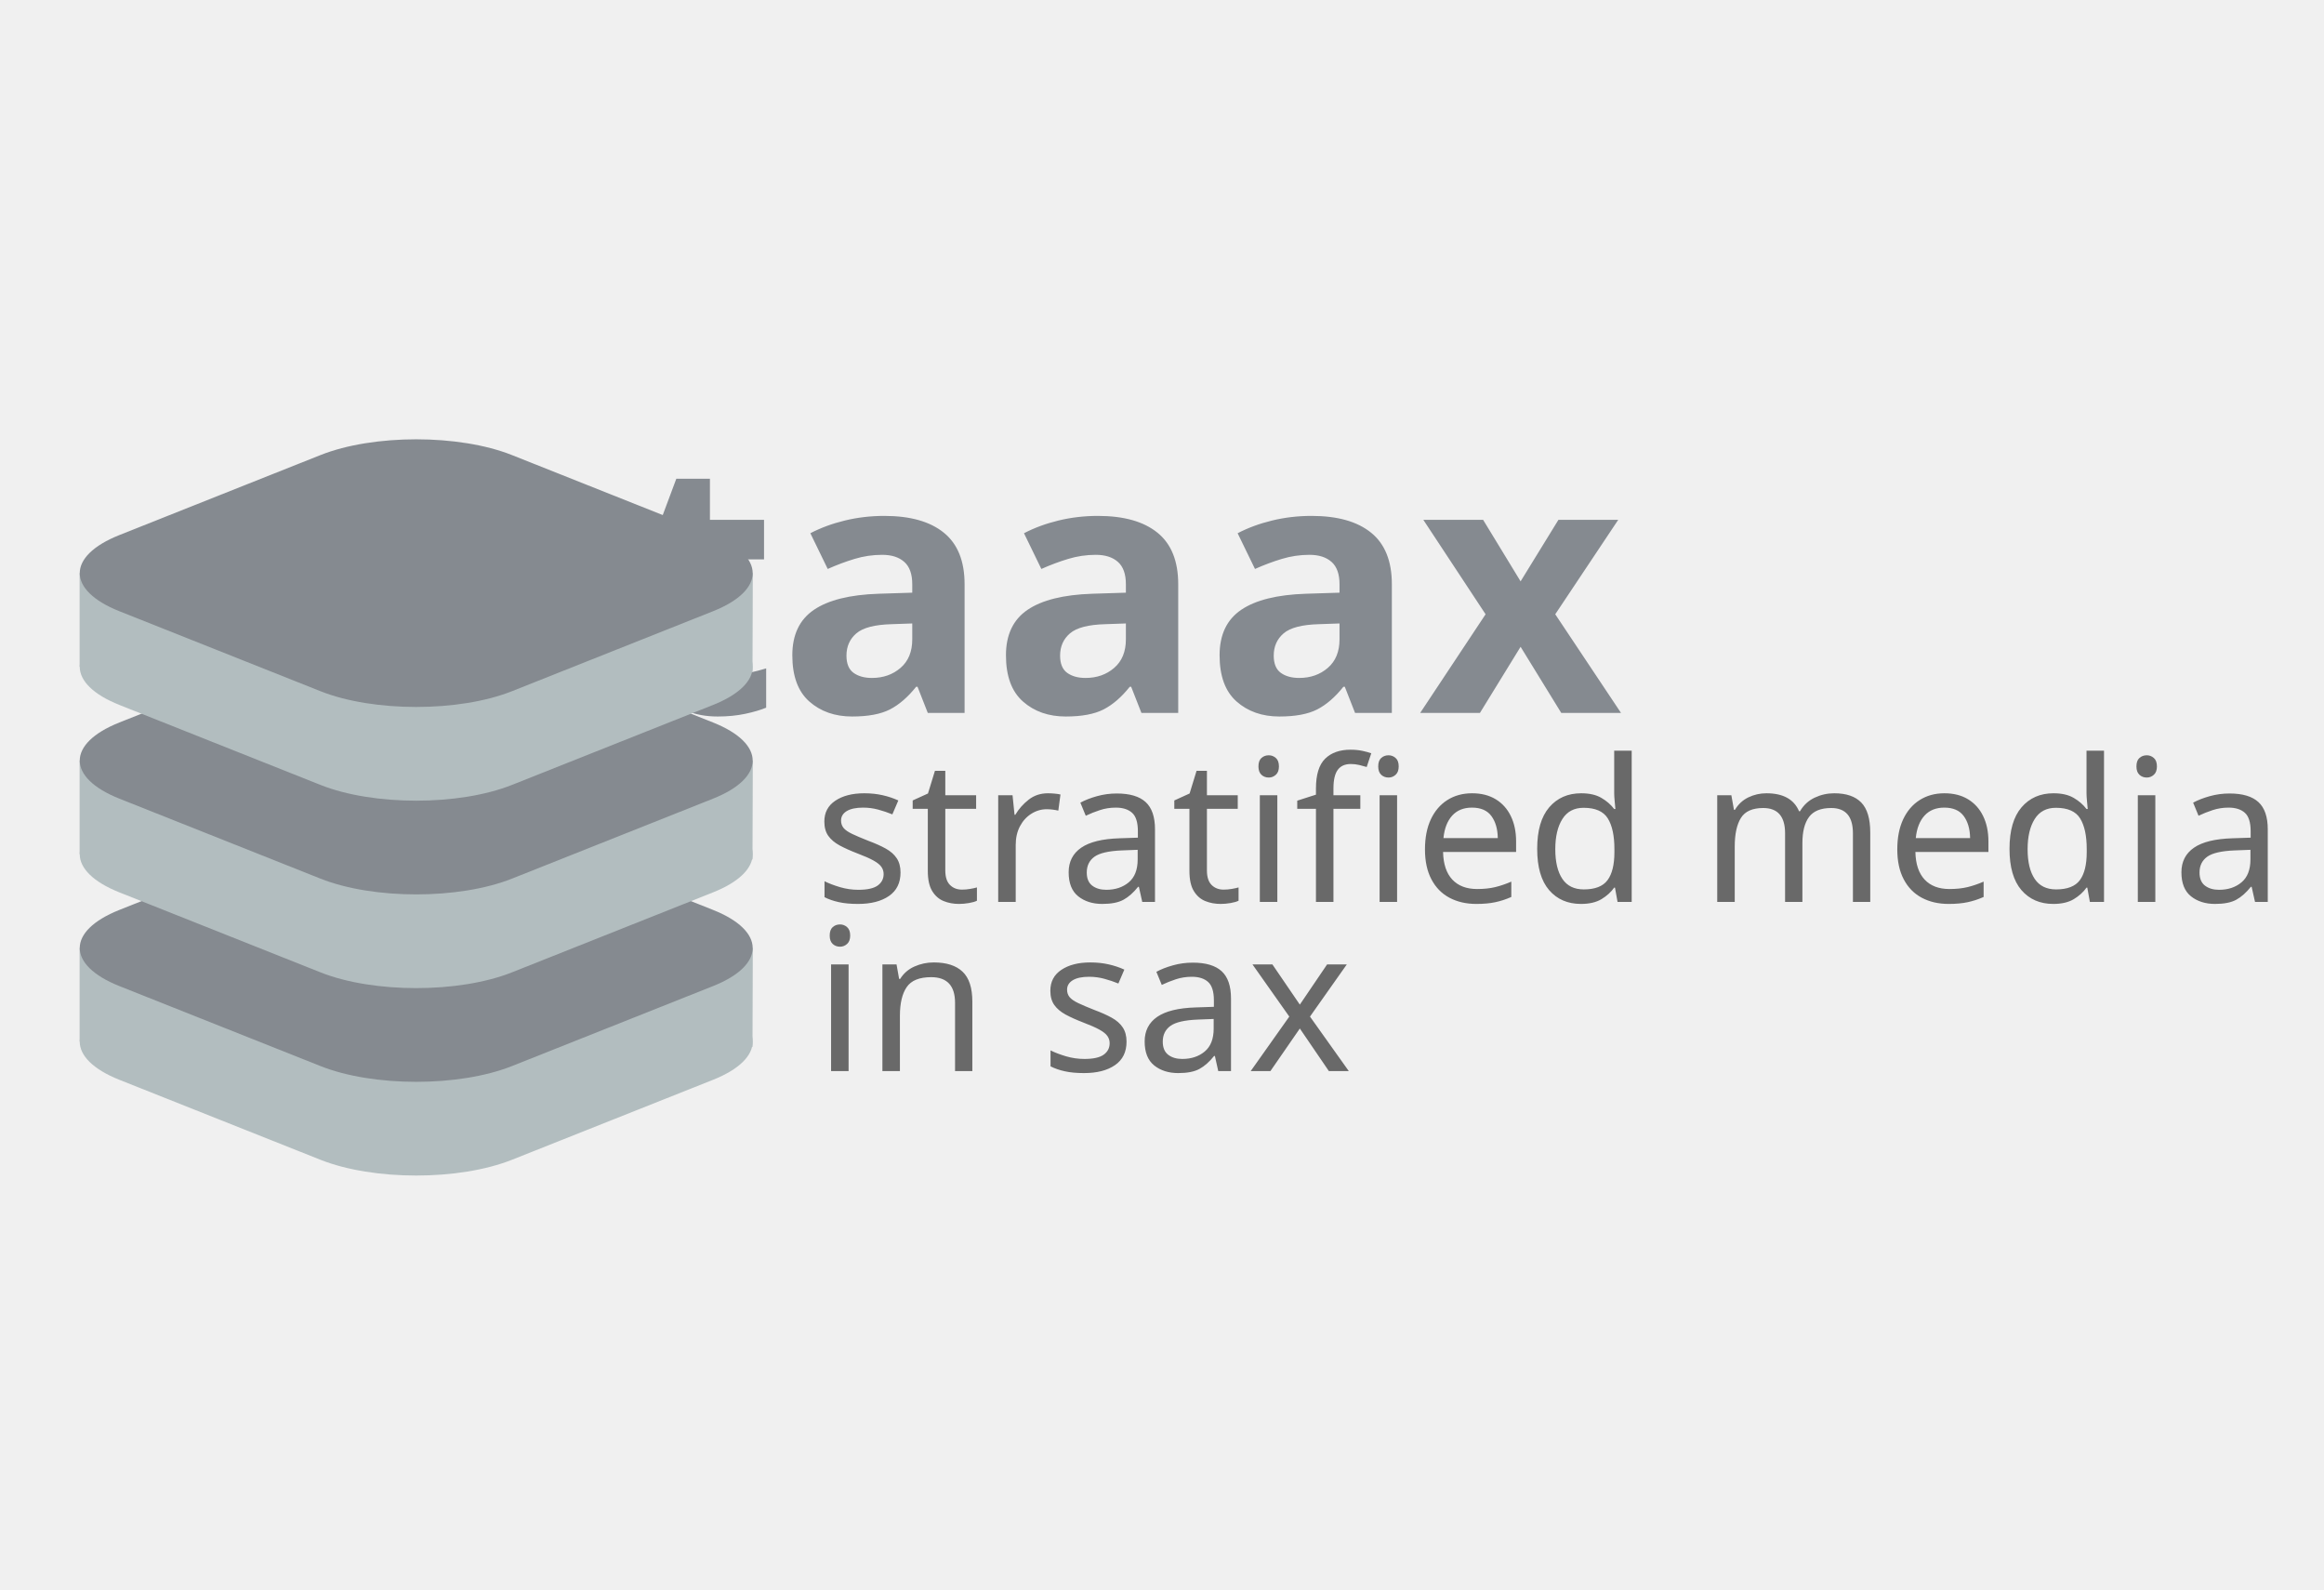
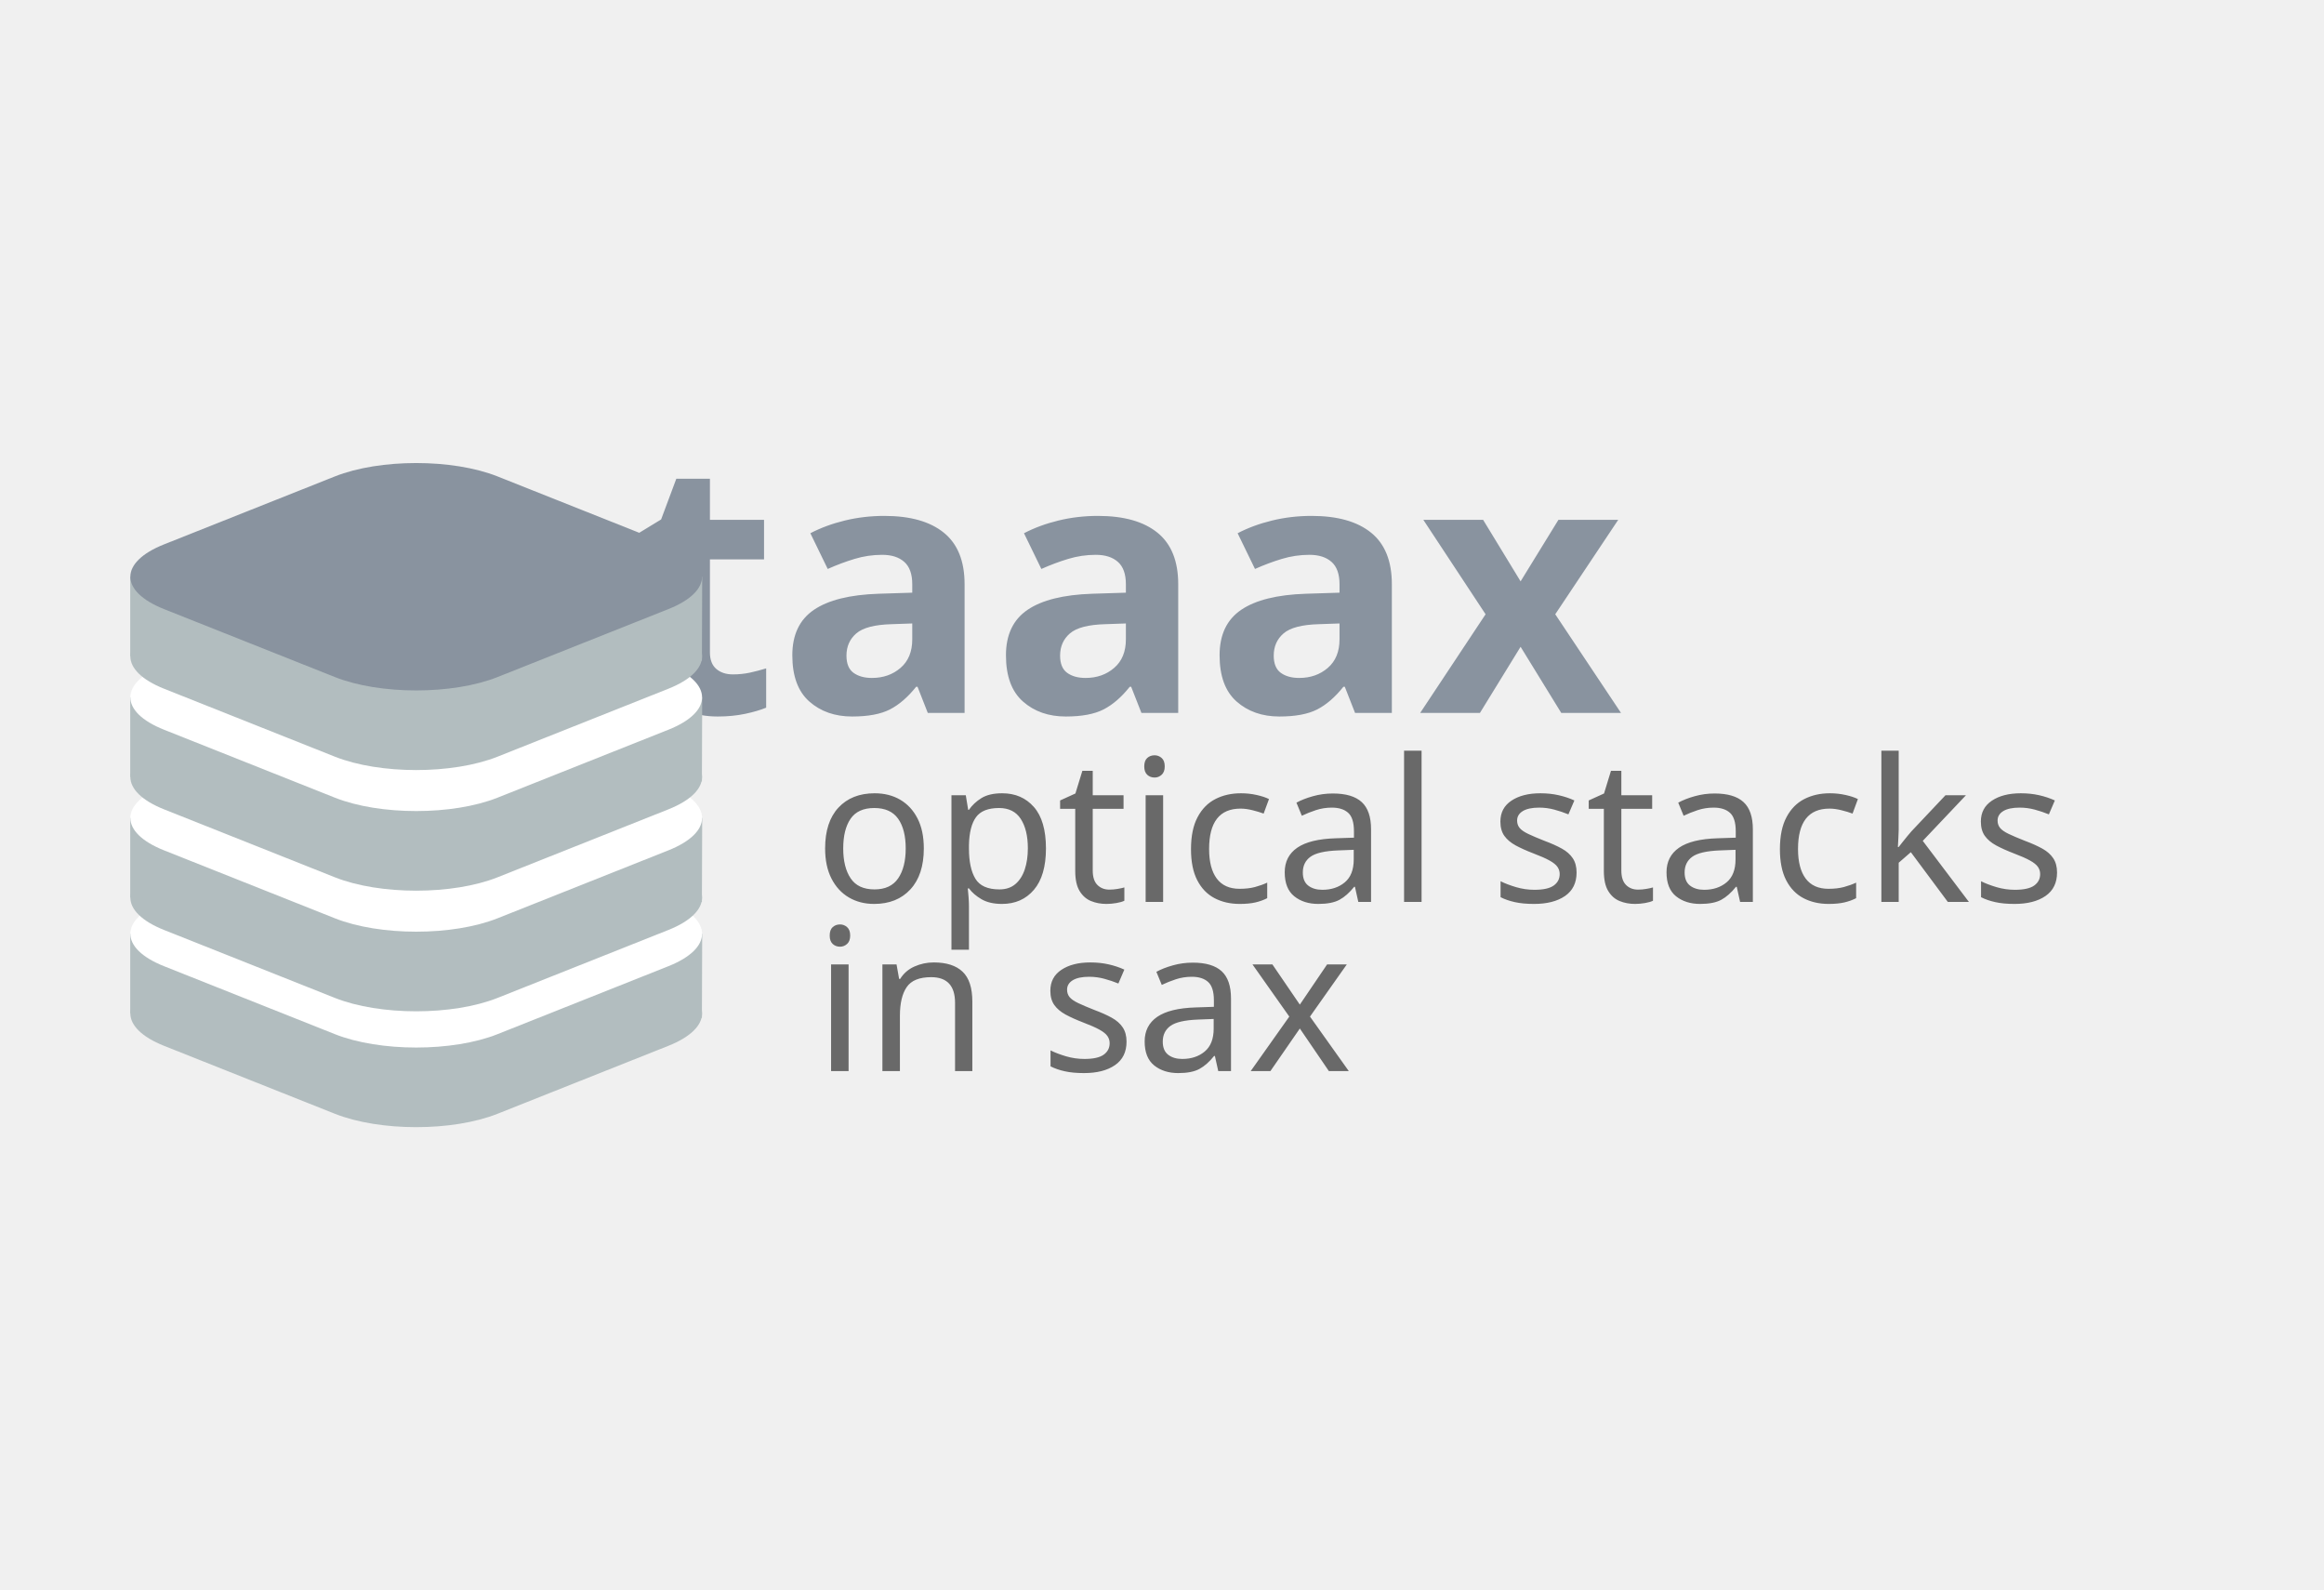
<svg xmlns="http://www.w3.org/2000/svg" version="1.1" id="svg1" width="1022.788" height="699.226" viewBox="0 0 1022.788 699.226" xml:space="preserve">
  <defs id="defs1" />
  <g id="g1">
    <g id="g21" transform="translate(8)">
-       <text xml:space="preserve" style="font-style:normal;font-variant:normal;font-weight:300;font-stretch:normal;font-size:155.662px;line-height:1.25;font-family:Goldplay;-inkscape-font-specification:'Goldplay Light';text-align:center;writing-mode:lr-tb;direction:ltr;text-anchor:middle;opacity:1;fill:#858a90;fill-opacity:1;stroke:none;stroke-width:1.82;stroke-linejoin:round" x="589.372" y="313.694" id="text1">
-         <tspan id="tspan1" x="589.372" y="313.694" style="font-style:normal;font-variant:normal;font-weight:600;font-stretch:normal;font-family:Goldplay;-inkscape-font-specification:'Goldplay Semi-Bold';fill:#858a90;fill-opacity:1;stroke:none;stroke-width:1.82">staaax</tspan>
+       <text xml:space="preserve" style="font-style:normal;font-variant:normal;font-weight:300;font-stretch:normal;font-size:155.662px;line-height:1.25;font-family:Goldplay;-inkscape-font-specification:'Goldplay Light';text-align:center;writing-mode:lr-tb;direction:ltr;text-anchor:middle;opacity:1;fill:#89939f;fill-opacity:1;stroke:none;stroke-width:1.82;stroke-linejoin:round" x="589.372" y="313.694" id="text1">
+         <tspan id="tspan1" x="589.372" y="313.694" style="font-style:normal;font-variant:normal;font-weight:600;font-stretch:normal;font-family:Goldplay;-inkscape-font-specification:'Goldplay Semi-Bold';fill:#89939f;fill-opacity:1;stroke:none;stroke-width:1.82">staaax</tspan>
      </text>
      <text xml:space="preserve" style="font-style:normal;font-variant:normal;font-weight:300;font-stretch:normal;font-size:87.56px;line-height:0.85;font-family:Goldplay;-inkscape-font-specification:'Goldplay Light';text-align:start;writing-mode:lr-tb;direction:ltr;text-anchor:start;opacity:0.56;fill:none;stroke:#000000;stroke-width:1.82;stroke-linejoin:round" x="350.322" y="396.846" id="text2">
-         <tspan x="350.322" y="396.846" style="font-style:normal;font-variant:normal;font-weight:300;font-stretch:normal;font-size:87.56px;line-height:0.85;font-family:Goldplay;-inkscape-font-specification:'Goldplay Light';text-align:start;text-anchor:start;fill:#000000;fill-opacity:1;stroke:none;stroke-width:1.82" id="tspan19">stratified media</tspan>
+         <tspan x="350.322" y="396.846" style="font-style:normal;font-variant:normal;font-weight:300;font-stretch:normal;font-size:87.56px;line-height:0.85;font-family:Goldplay;-inkscape-font-specification:'Goldplay Light';text-align:start;text-anchor:start;fill:#000000;fill-opacity:1;stroke:none;stroke-width:1.82" id="tspan19">optical stacks</tspan>
        <tspan x="350.322" y="471.272" style="font-style:normal;font-variant:normal;font-weight:300;font-stretch:normal;font-size:87.56px;line-height:0.85;font-family:Goldplay;-inkscape-font-specification:'Goldplay Light';text-align:start;text-anchor:start;fill:#000000;fill-opacity:1;stroke:none;stroke-width:1.82" id="tspan20">in sax</tspan>
      </text>
    </g>
-     <g id="g22" transform="matrix(1.030847,0,0,1.030847,-1.080865,-5.961877)">
-       <g id="g18" transform="translate(-12,110)">
+     <g id="g22" transform="matrix(0.8758076,0,0,0.8758076,26.63113,47.55037)">
+       <g id="g24" transform="translate(-12,114.4388)">
+         <g id="g23" style="opacity:1;fill:#3a7952;fill-opacity:1">
+           <rect style="opacity:1;fill:#b2bdbf;fill-opacity:1;stroke:none;stroke-width:1.005;stroke-linejoin:round" id="rect22" width="180.372" height="180.372" x="473.085" y="267.816" ry="44.014" transform="matrix(0.929229,0.3695043,-0.929229,0.3695043,0,0)" />
+           <path style="opacity:1;fill:#b2bdbf;fill-opacity:1;stroke:none;stroke-width:0.499;stroke-linejoin:round" d="M 47.039,340.377 V 300.386 H 334.444 l -0.133,42.23 z" id="path22" />
+         </g>
+         <rect style="opacity:1;fill:#ffffff;fill-opacity:1;stroke:none;stroke-width:1.005;stroke-linejoin:round" id="rect23" width="180.372" height="180.372" x="418.959" y="213.689" ry="44.014" transform="matrix(0.929229,0.3695043,-0.929229,0.3695043,0,0)" />
+       </g>
+       <g id="g18" transform="translate(-12,56.23425)">
        <g id="g17" style="opacity:1;fill:#3a7952;fill-opacity:1">
          <rect style="opacity:1;fill:#b2bdbf;fill-opacity:1;stroke:none;stroke-width:1.005;stroke-linejoin:round" id="rect16" width="180.372" height="180.372" x="473.085" y="267.816" ry="44.014" transform="matrix(0.929229,0.3695043,-0.929229,0.3695043,0,0)" />
          <path style="opacity:1;fill:#b2bdbf;fill-opacity:1;stroke:none;stroke-width:0.499;stroke-linejoin:round" d="M 47.039,340.377 V 300.386 H 334.444 l -0.133,42.23 z" id="path16" />
        </g>
-         <rect style="opacity:1;fill:#858a90;fill-opacity:1;stroke:none;stroke-width:1.005;stroke-linejoin:round" id="rect17" width="180.372" height="180.372" x="418.959" y="213.689" ry="44.014" transform="matrix(0.929229,0.3695043,-0.929229,0.3695043,0,0)" />
+         <rect style="opacity:1;fill:#ffffff;fill-opacity:1;stroke:none;stroke-width:1.005;stroke-linejoin:round" id="rect17" width="180.372" height="180.372" x="418.959" y="213.689" ry="44.014" transform="matrix(0.929229,0.3695043,-0.929229,0.3695043,0,0)" />
      </g>
-       <g id="g16" transform="translate(-12,30)">
+       <g id="g16" transform="translate(-12,-4.36423)">
        <g id="g15" style="opacity:1;fill:#3a7952;fill-opacity:1">
          <rect style="opacity:1;fill:#b2bdbf;fill-opacity:1;stroke:none;stroke-width:1.005;stroke-linejoin:round" id="rect14" width="180.372" height="180.372" x="473.085" y="267.816" ry="44.014" transform="matrix(0.929229,0.3695043,-0.929229,0.3695043,0,0)" />
          <path style="opacity:1;fill:#b2bdbf;fill-opacity:1;stroke:none;stroke-width:0.499;stroke-linejoin:round" d="M 47.039,340.377 V 300.386 H 334.444 l -0.133,42.23 z" id="path14" />
        </g>
-         <rect style="opacity:1;fill:#858a90;fill-opacity:1;stroke:none;stroke-width:1.005;stroke-linejoin:round" id="rect15" width="180.372" height="180.372" x="418.959" y="213.689" ry="44.014" transform="matrix(0.929229,0.3695043,-0.929229,0.3695043,0,0)" />
+         <rect style="opacity:1;fill:#ffffff;fill-opacity:1;stroke:none;stroke-width:1.005;stroke-linejoin:round" id="rect15" width="180.372" height="180.372" x="418.959" y="213.689" ry="44.014" transform="matrix(0.929229,0.3695043,-0.929229,0.3695043,0,0)" />
      </g>
      <g id="g14" transform="translate(0,-24)">
-         <g id="g13" style="opacity:1;fill:#3a7952;fill-opacity:1">
+         <g id="g13" style="opacity:1;fill:#3a7952;fill-opacity:1" transform="translate(0,-14.96271)">
          <g id="g20">
            <rect style="opacity:1;fill:#b2bdbf;fill-opacity:1;stroke:none;stroke-width:1.005;stroke-linejoin:round" id="rect7" width="180.372" height="180.372" x="431.446" y="239.09" ry="44.014" transform="matrix(0.929229,0.3695043,-0.929229,0.3695043,0,0)" />
            <path style="opacity:1;fill:#b2bdbf;fill-opacity:1;stroke:none;stroke-width:0.499;stroke-linejoin:round" d="M 35.039,314.377 V 274.386 H 322.444 l -0.133,42.23 z" id="path13" />
          </g>
        </g>
-         <rect style="opacity:1;fill:#858a90;fill-opacity:1;stroke:none;stroke-width:1.005;stroke-linejoin:round" id="rect6" width="180.372" height="180.372" x="377.319" y="184.964" ry="44.014" transform="matrix(0.929229,0.3695043,-0.929229,0.3695043,0,0)" />
+         <rect style="opacity:1;fill:#89939f;fill-opacity:1;stroke:none;stroke-width:1.005;stroke-linejoin:round" id="rect6" width="180.372" height="180.372" x="357.072" y="164.717" ry="44.014" transform="matrix(0.929229,0.3695043,-0.929229,0.3695043,0,0)" />
      </g>
    </g>
  </g>
</svg>
